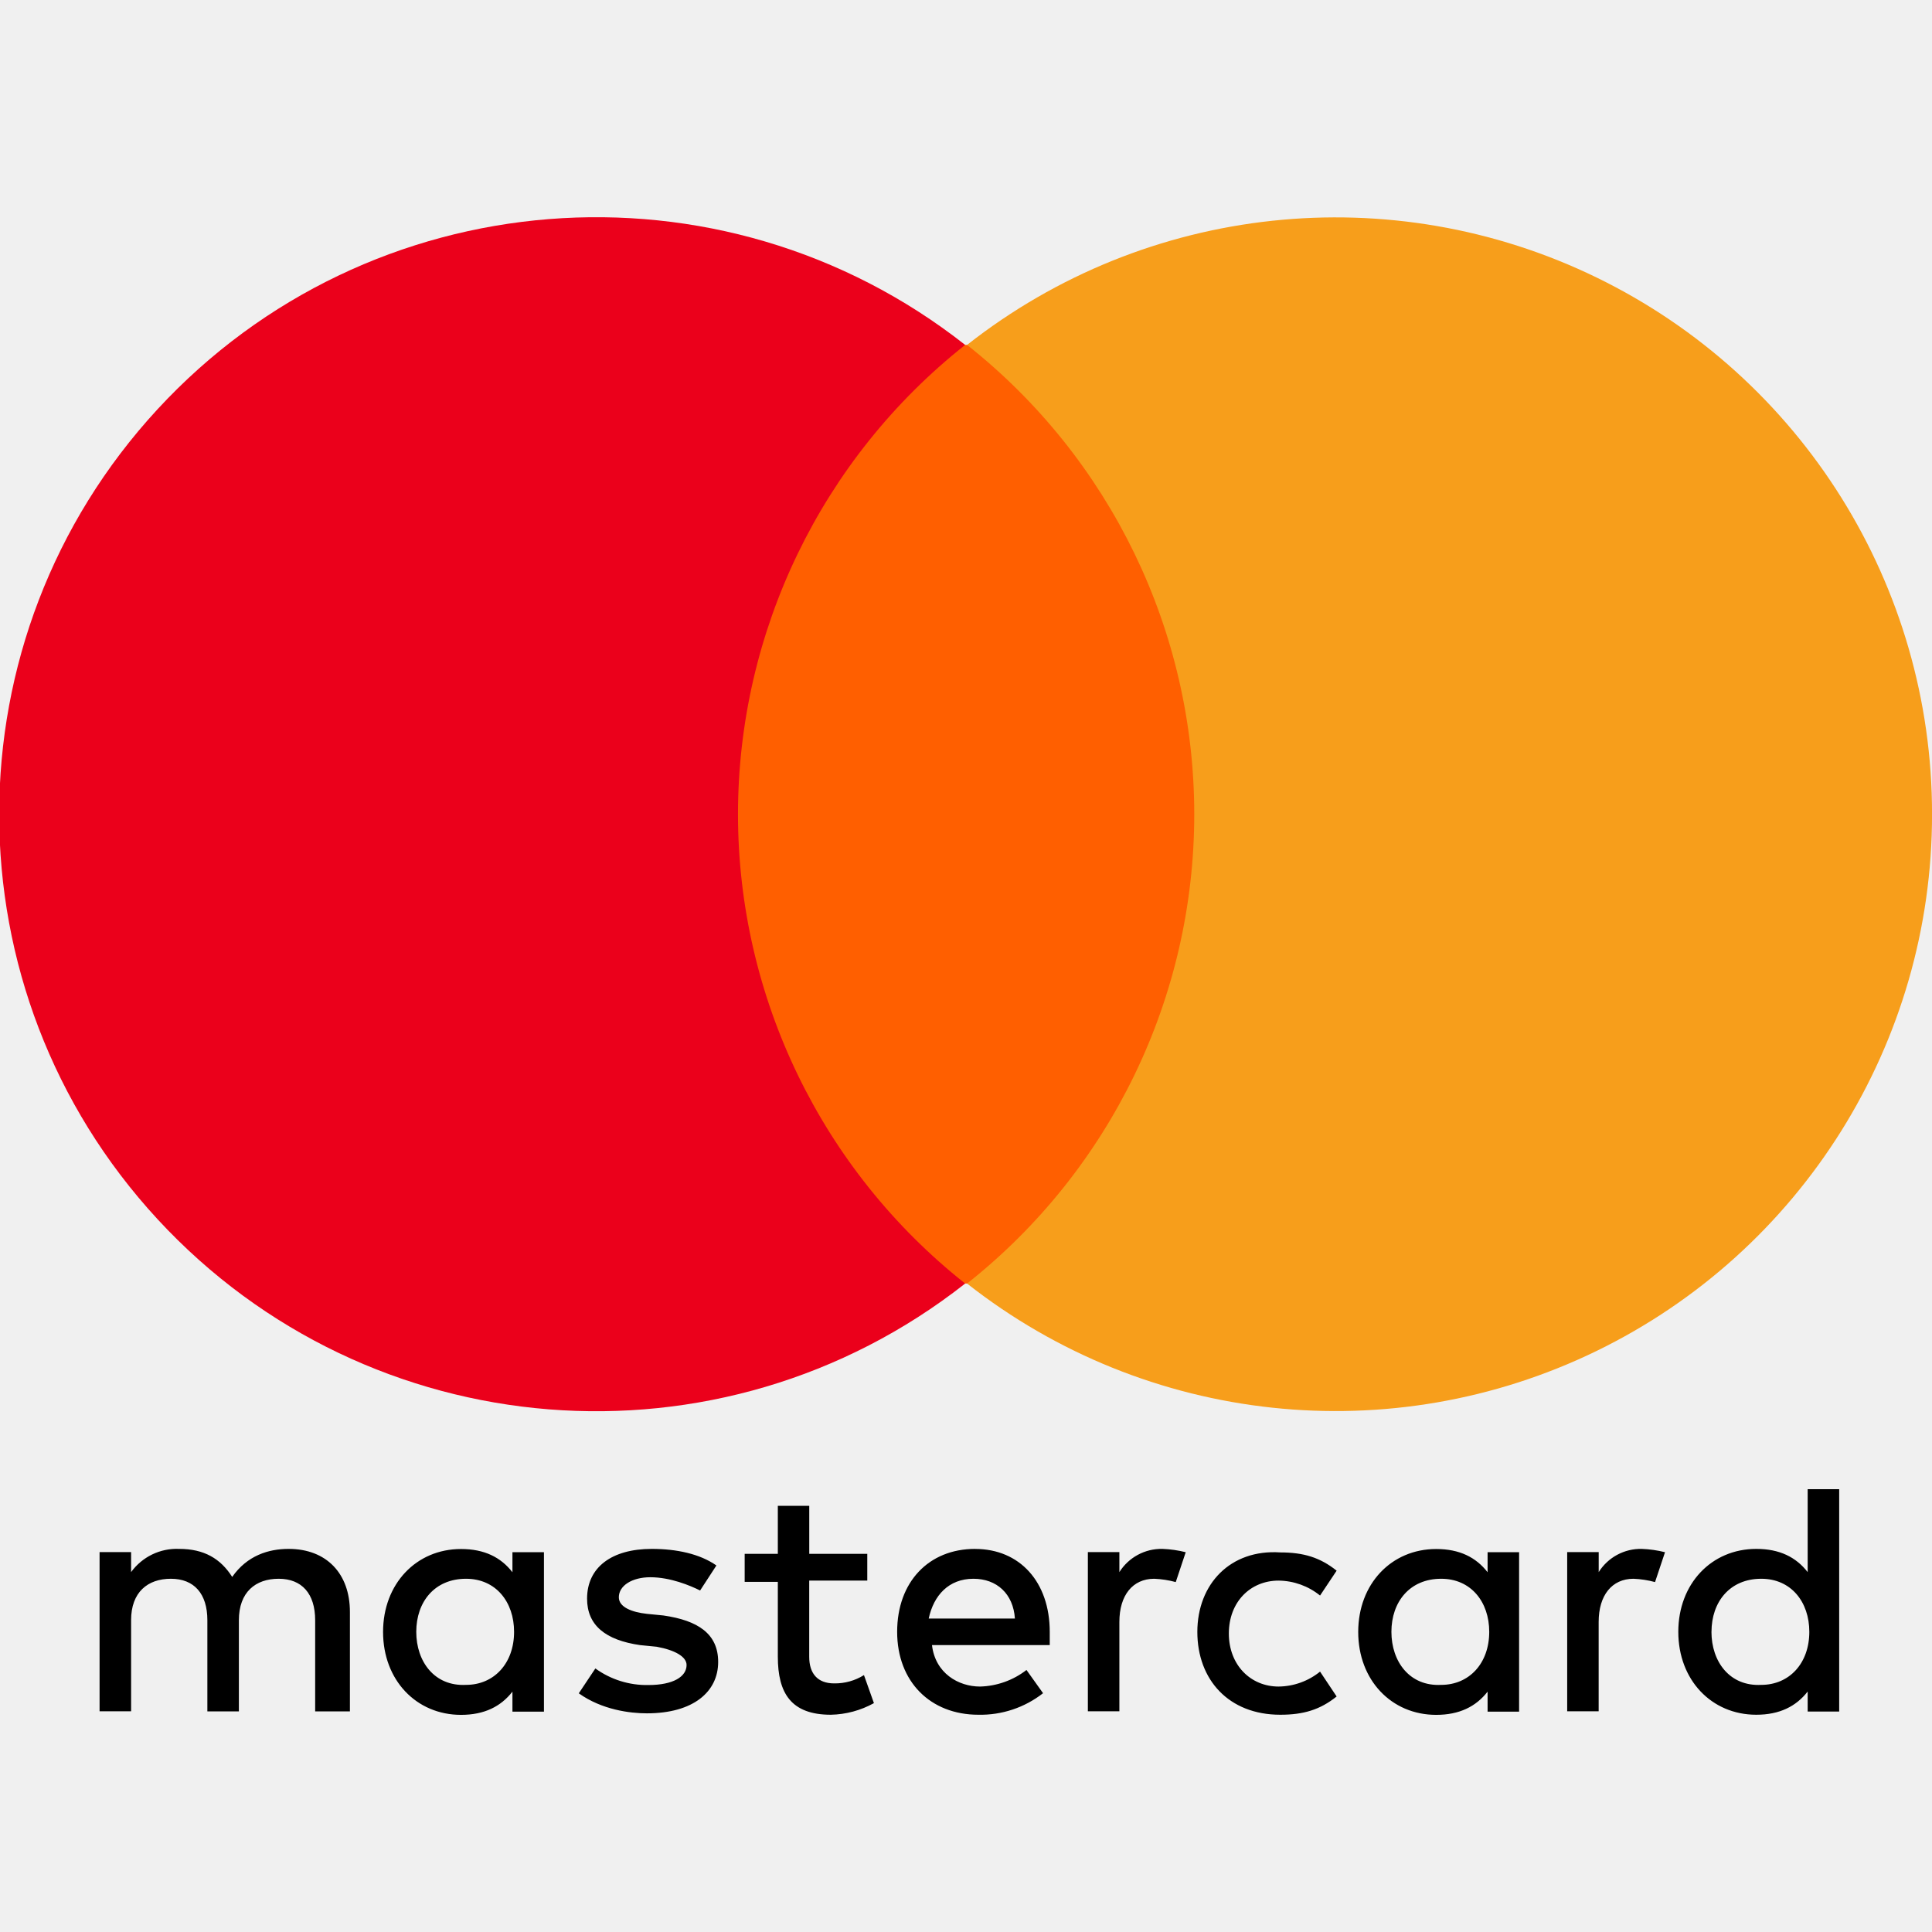
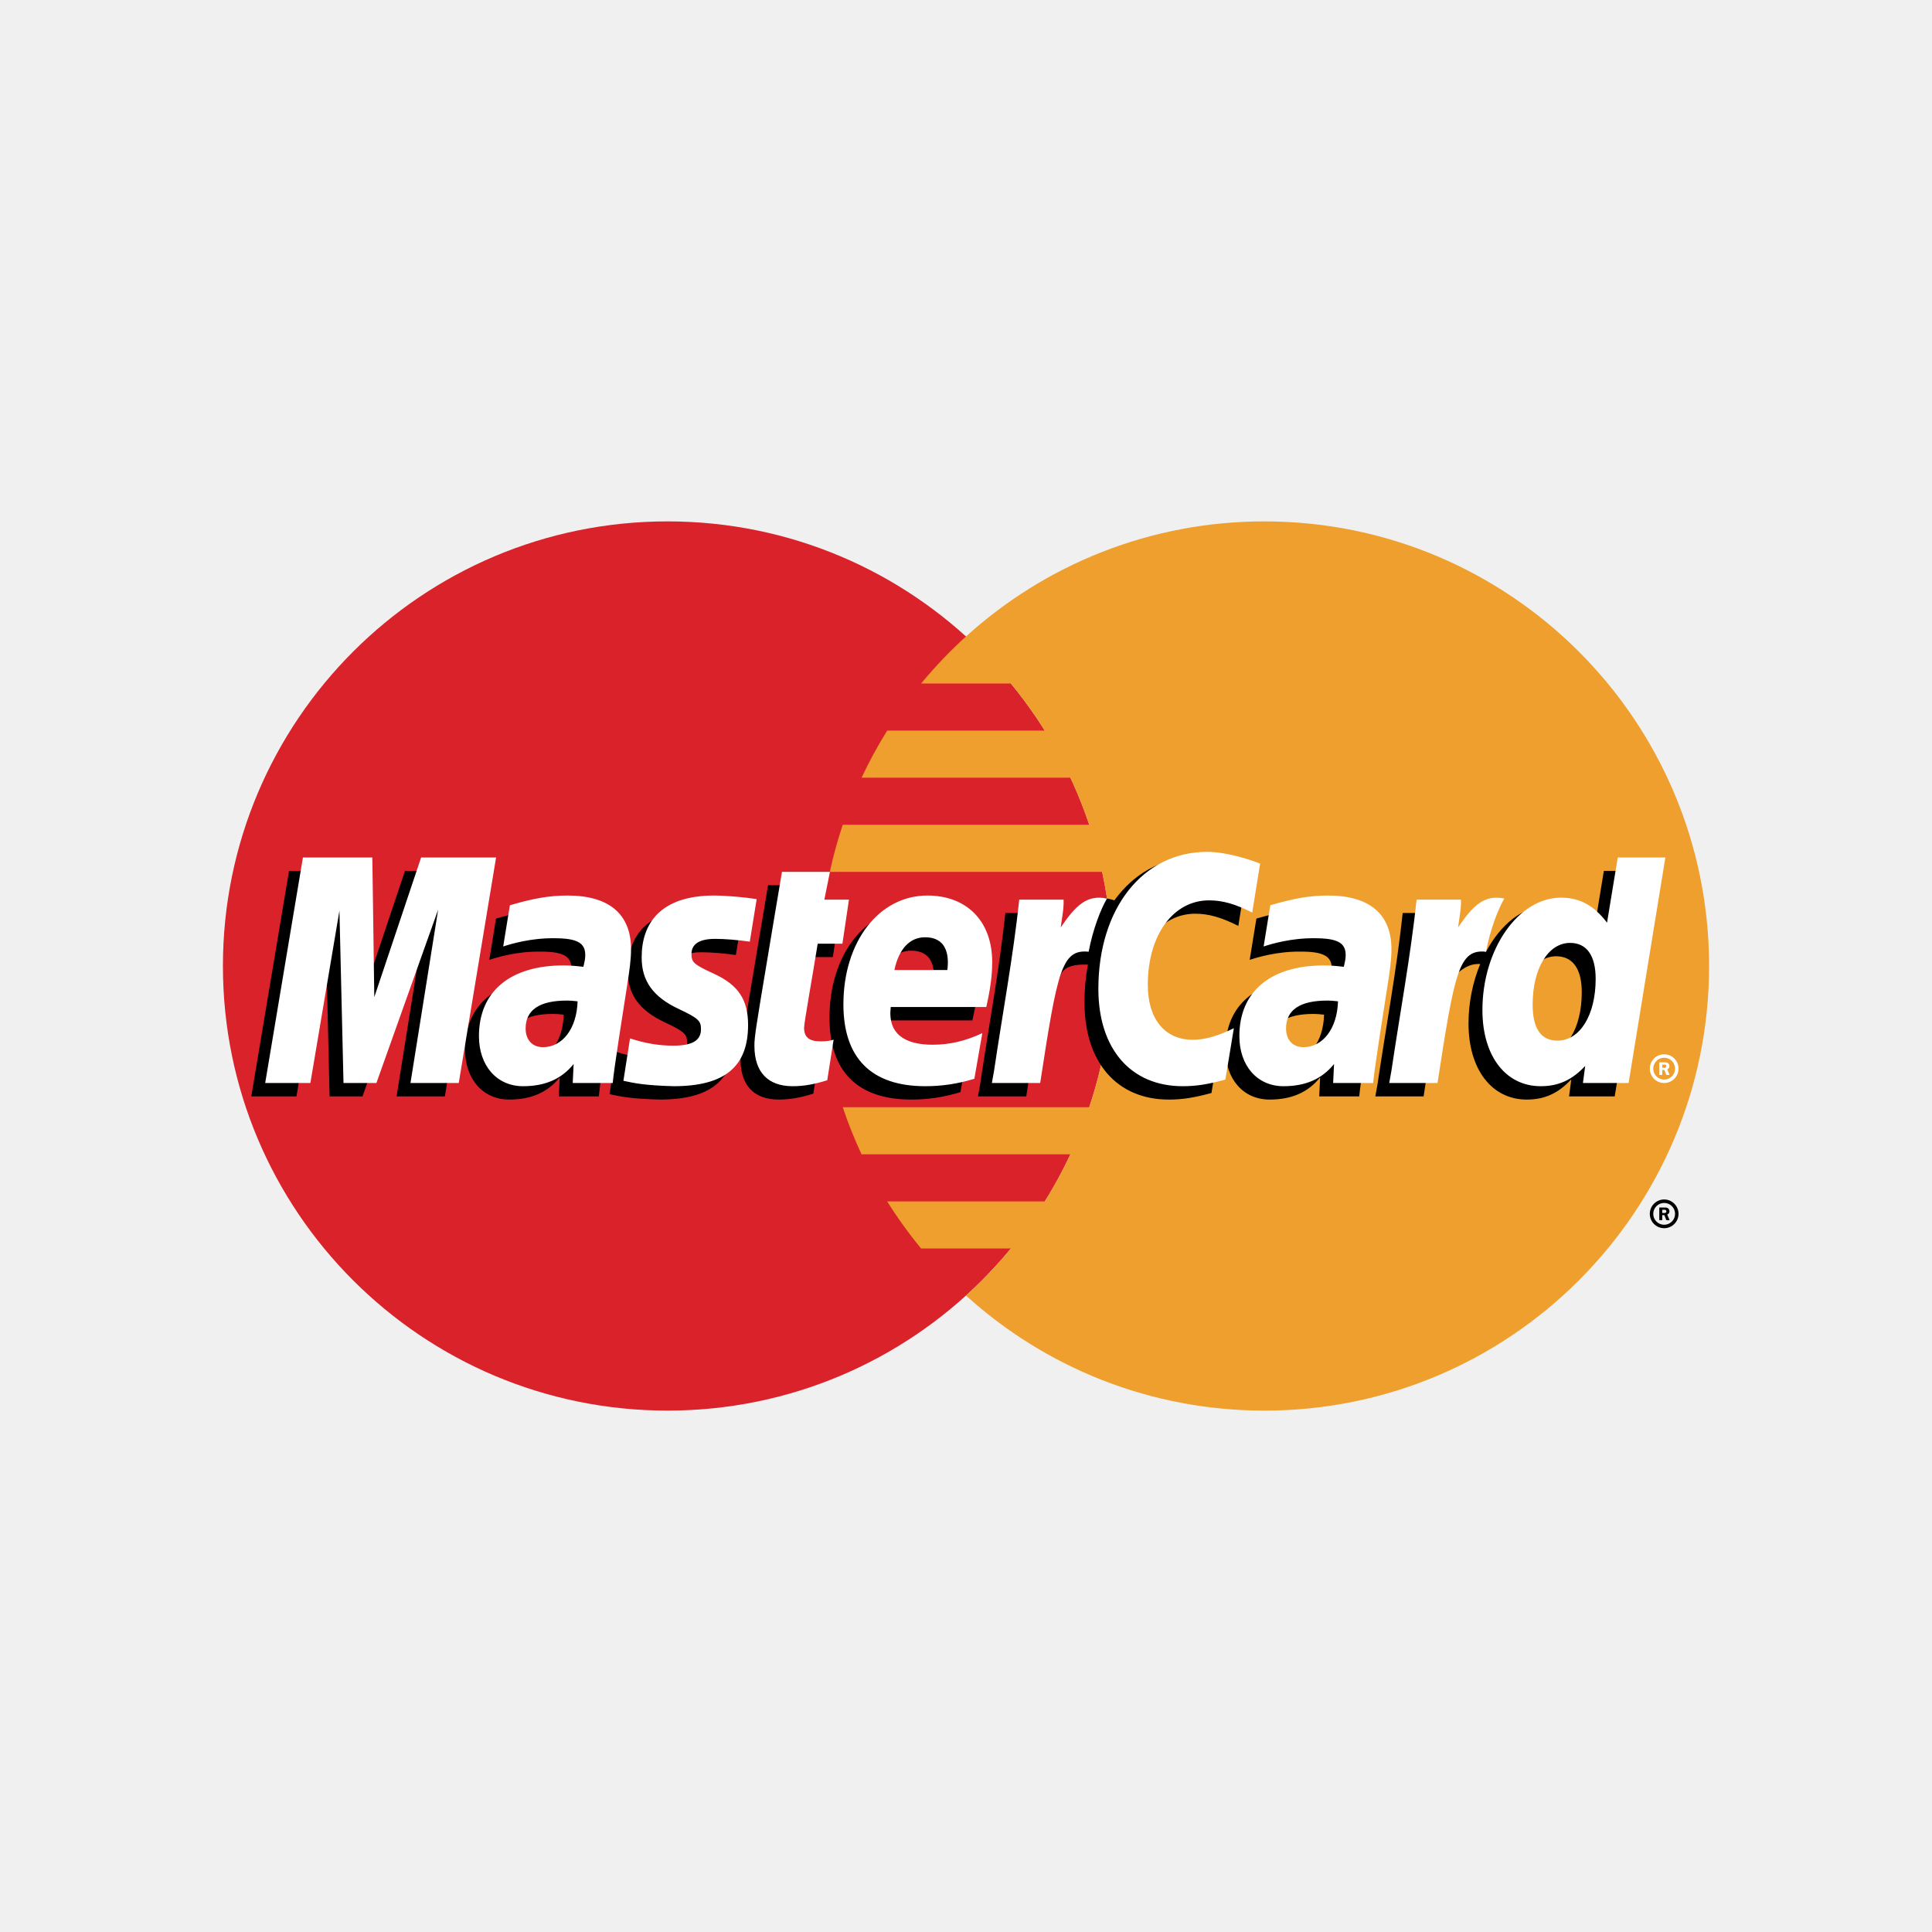
- <svg xmlns="http://www.w3.org/2000/svg" width="800px" height="800px" viewBox="0 -54.25 482.51 482.51" id="Layer_1" data-name="Layer 1">
-   <g>
-     <path d="M220.13,421.67V396.82c0-9.53-5.8-15.74-15.32-15.74-5,0-10.35,1.66-14.08,7-2.9-4.56-7-7-13.25-7a14.07,14.07,0,0,0-12,5.8v-5h-7.87v39.76h7.87V398.89c0-7,4.14-10.35,9.94-10.35s9.11,3.73,9.11,10.35v22.78h7.87V398.89c0-7,4.14-10.35,9.94-10.35s9.11,3.73,9.11,10.35v22.78Zm129.22-39.35h-14.5v-12H327v12h-8.28v7H327V408c0,9.11,3.31,14.5,13.25,14.5A23.17,23.17,0,0,0,351,419.6l-2.49-7a13.63,13.63,0,0,1-7.46,2.07c-4.14,0-6.21-2.49-6.21-6.63V389h14.5v-6.63Zm73.72-1.24a12.39,12.39,0,0,0-10.77,5.8v-5h-7.87v39.76h7.87V399.31c0-6.63,3.31-10.77,8.7-10.77a24.24,24.24,0,0,1,5.38.83l2.49-7.46a28,28,0,0,0-5.8-.83Zm-111.41,4.14c-4.14-2.9-9.94-4.14-16.15-4.14-9.94,0-16.15,4.56-16.15,12.43,0,6.63,4.56,10.35,13.25,11.6l4.14.41c4.56.83,7.46,2.49,7.46,4.56,0,2.9-3.31,5-9.53,5a21.84,21.84,0,0,1-13.25-4.14l-4.14,6.21c5.8,4.14,12.84,5,17,5,11.6,0,17.81-5.38,17.81-12.84,0-7-5-10.35-13.67-11.6l-4.14-.41c-3.73-.41-7-1.66-7-4.14,0-2.9,3.31-5,7.87-5,5,0,9.94,2.07,12.43,3.31Zm120.11,16.57c0,12,7.87,20.71,20.71,20.71,5.8,0,9.94-1.24,14.08-4.56l-4.14-6.21a16.74,16.74,0,0,1-10.35,3.73c-7,0-12.43-5.38-12.43-13.25S445,389,452.07,389a16.74,16.74,0,0,1,10.35,3.73l4.14-6.21c-4.14-3.31-8.28-4.56-14.08-4.56-12.43-.83-20.71,7.87-20.71,19.88h0Zm-55.5-20.71c-11.6,0-19.47,8.28-19.47,20.71s8.28,20.71,20.29,20.71a25.33,25.33,0,0,0,16.15-5.38l-4.14-5.8a19.79,19.79,0,0,1-11.6,4.14c-5.38,0-11.18-3.31-12-10.35h29.41v-3.31c0-12.43-7.46-20.71-18.64-20.71h0Zm-.41,7.46c5.8,0,9.94,3.73,10.35,9.94H364.68c1.24-5.8,5-9.94,11.18-9.94ZM268.59,401.79V381.91h-7.87v5c-2.9-3.73-7-5.8-12.84-5.8-11.18,0-19.47,8.7-19.47,20.71s8.28,20.71,19.47,20.71c5.8,0,9.94-2.07,12.84-5.8v5h7.87V401.79Zm-31.89,0c0-7.46,4.56-13.25,12.43-13.25,7.46,0,12,5.8,12,13.25,0,7.87-5,13.25-12,13.25-7.87.41-12.43-5.8-12.43-13.25Zm306.08-20.71a12.39,12.39,0,0,0-10.77,5.8v-5h-7.87v39.76H532V399.31c0-6.63,3.31-10.77,8.7-10.77a24.24,24.24,0,0,1,5.38.83l2.49-7.46a28,28,0,0,0-5.8-.83Zm-30.65,20.71V381.91h-7.87v5c-2.9-3.73-7-5.8-12.84-5.8-11.18,0-19.47,8.7-19.47,20.71s8.28,20.71,19.47,20.71c5.8,0,9.94-2.07,12.84-5.8v5h7.87V401.79Zm-31.89,0c0-7.46,4.56-13.25,12.43-13.25,7.46,0,12,5.8,12,13.25,0,7.87-5,13.25-12,13.25-7.87.41-12.43-5.8-12.43-13.25Zm111.83,0V366.17h-7.87v20.71c-2.9-3.73-7-5.8-12.84-5.8-11.18,0-19.47,8.7-19.47,20.71s8.28,20.71,19.47,20.71c5.8,0,9.94-2.07,12.84-5.8v5h7.87V401.79Zm-31.89,0c0-7.46,4.56-13.25,12.43-13.25,7.46,0,12,5.8,12,13.25,0,7.87-5,13.25-12,13.25C564.73,415.46,560.17,409.25,560.17,401.79Z" transform="translate(-132.74 -48.5)" />
-     <g>
-       <rect x="169.81" y="31.89" width="143.72" height="234.42" fill="#ff5f00" />
-       <path d="M317.05,197.6A149.5,149.5,0,0,1,373.79,80.39a149.1,149.1,0,1,0,0,234.42A149.5,149.5,0,0,1,317.05,197.6Z" transform="translate(-132.74 -48.5)" fill="#eb001b" />
-       <path d="M615.26,197.6a148.95,148.95,0,0,1-241,117.21,149.43,149.43,0,0,0,0-234.42,148.95,148.95,0,0,1,241,117.21Z" transform="translate(-132.74 -48.5)" fill="#f79e1b" />
-     </g>
-   </g>
+ <svg xmlns="http://www.w3.org/2000/svg" width="800px" height="800px" viewBox="0 -140 780 780" enable-background="new 0 0 780 500" version="1.1" xml:space="preserve">
+   <path d="m449.01 250c0 99.143-80.371 179.5-179.51 179.5s-179.5-80.361-179.5-179.5c0-99.133 80.362-179.5 179.5-179.5 99.137 0 179.51 80.371 179.51 179.5" fill="#D9222A" />
+   <path d="m510.49 70.496c-46.379 0-88.643 17.596-120.5 46.467-6.49 5.889-12.548 12.237-18.125 18.996h36.267c4.965 6.037 9.536 12.387 13.685 19.012h-63.635c-3.827 6.122-7.281 12.469-10.342 19.008h84.313c2.894 6.185 5.431 12.53 7.601 19.004h-99.513c-2.09 6.234-3.832 12.58-5.217 19.008h109.94c2.689 12.49 4.045 25.231 4.042 38.008 0 19.935-3.254 39.112-9.254 57.021h-99.513c2.164 6.477 4.7 12.824 7.596 19.008h84.316c-3.063 6.541-6.519 12.889-10.347 19.013h-63.625c4.147 6.62 8.719 12.966 13.685 18.996h36.259c-5.57 6.772-11.63 13.127-18.13 19.013 31.857 28.866 74.117 46.454 120.5 46.454 99.139 0 179.51-80.361 179.51-179.5 0-99.129-80.371-179.5-179.51-179.5" fill="#EE9F2D" />
+   <path d="m666.07 350.06c0-3.199 2.592-5.801 5.796-5.801s5.796 2.602 5.796 5.801-2.592 5.801-5.796 5.801-5.796-2.602-5.796-5.801zm5.796 4.408c2.434-1e-3 4.407-1.974 4.408-4.408 0-2.432-1.971-4.402-4.402-4.404h-6e-3c-2.429-3e-3 -4.4 1.963-4.404 4.391v0.014c-2e-3 2.433 1.968 4.406 4.4 4.408 1e-3 -1e-3 3e-3 -1e-3 4e-3 -1e-3zm-0.783-1.86h-1.187v-5.096h2.149c0.45 0 0.908 0 1.305 0.254 0.413 0.279 0.646 0.771 0.646 1.279 0 0.571-0.338 1.104-0.884 1.312l0.938 2.25h-1.315l-0.779-2.017h-0.871l-2e-3 2.018zm0-2.89h0.658c0.246 0 0.505 0.021 0.726-0.1 0.195-0.125 0.296-0.359 0.296-0.584-5e-3 -0.209-0.112-0.402-0.288-0.518-0.207-0.129-0.536-0.101-0.758-0.101h-0.634v1.303zm-443.5-80.063c-2.046-0.238-2.945-0.301-4.35-0.301-11.046 0-16.638 3.787-16.638 11.268 0 4.611 2.729 7.545 6.987 7.545 7.939 0 13.659-7.559 14.001-18.512zm14.171 32.996h-16.146l0.371-7.676c-4.926 6.065-11.496 8.949-20.426 8.949-10.563 0-17.804-8.25-17.804-20.229 0-18.024 12.596-28.541 34.217-28.541 2.208 0 5.042 0.199 7.941 0.57 0.604-2.441 0.763-3.488 0.763-4.801 0-4.908-3.396-6.737-12.5-6.737-9.533-0.108-17.396 2.271-20.625 3.333 0.204-1.229 2.7-16.659 2.7-16.659 9.712-2.846 16.116-3.917 23.325-3.917 16.732 0 25.596 7.513 25.579 21.712 0.033 3.805-0.597 8.5-1.579 14.671-1.691 10.734-5.32 33.721-5.816 39.325zm-62.158 0h-19.487l11.162-69.997-24.925 69.997h-13.279l-1.642-69.597-11.733 69.597h-18.242l15.237-91.056h28.021l1.7 50.968 17.092-50.968h31.167l-15.071 91.056m354.97-32.996c-2.037-0.238-2.941-0.301-4.342-0.301-11.041 0-16.634 3.787-16.634 11.268 0 4.611 2.726 7.545 6.983 7.545 7.94 0 13.664-7.559 13.993-18.512zm14.184 32.996h-16.146l0.366-7.676c-4.926 6.065-11.5 8.949-20.422 8.949-10.565 0-17.8-8.25-17.8-20.229 0-18.024 12.588-28.541 34.213-28.541 2.208 0 5.037 0.199 7.934 0.57 0.604-2.441 0.763-3.488 0.763-4.801 0-4.908-3.392-6.737-12.496-6.737-9.533-0.108-17.387 2.271-20.629 3.333 0.204-1.229 2.709-16.659 2.709-16.659 9.712-2.846 16.112-3.917 23.313-3.917 16.74 0 25.604 7.513 25.587 21.712 0.032 3.805-0.597 8.5-1.579 14.671-1.684 10.734-5.321 33.721-5.813 39.325zm-220.39-1.125c-5.333 1.679-9.491 2.398-14 2.398-9.962 0-15.399-5.725-15.399-16.267-0.142-3.271 1.433-11.88 2.671-19.737 1.125-6.917 8.449-50.529 8.449-50.529h19.371l-2.263 11.208h11.699l-2.642 17.796h-11.742c-2.25 14.083-5.454 31.625-5.491 33.95 0 3.816 2.037 5.483 6.671 5.483 2.221 0 3.94-0.227 5.254-0.7l-2.578 16.398m59.392-0.6c-6.654 2.034-13.075 3.017-19.879 3-21.684-0.021-32.987-11.346-32.987-33.032 0-25.313 14.38-43.947 33.899-43.947 15.971 0 26.171 10.433 26.171 26.796 0 5.429-0.7 10.729-2.388 18.212h-38.574c-1.305 10.741 5.57 15.217 16.837 15.217 6.935 0 13.188-1.429 20.142-4.663l-3.221 18.417zm-10.888-43.9c0.107-1.543 2.055-13.217-9.013-13.217-6.171 0-10.583 4.704-12.38 13.217h21.393zm-123.42-5.017c0 9.367 4.542 15.826 14.842 20.676 7.892 3.709 9.112 4.81 9.112 8.17 0 4.617-3.479 6.701-11.191 6.701-5.813 0-11.221-0.908-17.458-2.922 0 0-2.563 16.321-2.68 17.102 4.43 0.967 8.38 1.861 20.279 2.19 20.563 0 30.059-7.829 30.059-24.75 0-10.175-3.976-16.146-13.737-20.634-8.171-3.75-9.108-4.587-9.108-8.045 0-4.004 3.237-6.046 9.537-6.046 3.825 0 9.05 0.408 14 1.112l2.775-17.175c-5.046-0.8-12.696-1.442-17.15-1.442-21.801 1e-3 -29.347 11.388-29.28 25.063m229.09-23.116c5.412 0 10.458 1.421 17.412 4.921l3.188-19.763c-2.854-1.121-12.904-7.7-21.417-7.7-13.041 0-24.065 6.471-31.82 17.15-11.309-3.746-15.958 3.825-21.657 11.367l-5.063 1.179c0.383-2.483 0.729-4.95 0.612-7.446h-17.896c-2.445 22.917-6.778 46.128-10.171 69.075l-0.884 4.976h19.496c3.254-21.143 5.037-34.68 6.121-43.842l7.341-4.084c1.097-4.078 4.529-5.458 11.417-5.291-0.926 5.008-1.389 10.091-1.383 15.184 0 24.225 13.07 39.308 34.05 39.308 5.404 0 10.041-0.712 17.221-2.658l3.43-20.759c-6.458 3.181-11.759 4.677-16.559 4.677-11.329 0-18.184-8.363-18.184-22.185 0-20.051 10.196-34.109 24.746-34.109" />
+   <path d="m185.21 297.24h-19.491l11.171-69.988-24.926 69.988h-13.283l-1.642-69.588-11.733 69.588h-18.241l15.237-91.042h28.021l0.788 56.362 18.904-56.362h30.267l-15.072 91.042" fill="#ffffff" />
+   <path d="m647.52 211.6l-4.321 26.309c-5.329-7.013-11.054-12.088-18.612-12.088-9.833 0-18.783 7.455-24.642 18.425-8.158-1.692-16.597-4.563-16.597-4.563l-4e-3 0.067c0.658-6.134 0.921-9.875 0.862-11.146h-17.9c-2.438 22.917-6.771 46.128-10.157 69.075l-0.893 4.976h19.492c2.633-17.096 4.648-31.291 6.133-42.551 6.658-6.016 9.992-11.266 16.721-10.916-2.979 7.205-4.725 15.503-4.725 24.017 0 18.513 9.366 30.725 23.533 30.725 7.142 0 12.621-2.462 17.967-8.171l-0.913 6.884h18.435l14.842-91.042-19.221-1e-3zm-24.371 73.941c-6.634 0-9.983-4.908-9.983-14.596 0-14.555 6.271-24.875 15.112-24.875 6.695 0 10.32 5.104 10.32 14.509 1e-3 14.679-6.37 24.962-15.449 24.962z" />
+   <path d="m233.19 264.26c-2.042-0.236-2.946-0.299-4.346-0.299-11.046 0-16.634 3.787-16.634 11.266 0 4.604 2.729 7.547 6.979 7.547 7.947-1e-3 13.668-7.559 14.001-18.514zm14.178 32.984h-16.146l0.367-7.663c-4.921 6.054-11.5 8.95-20.421 8.95-10.567 0-17.805-8.25-17.805-20.229 0-18.032 12.592-28.542 34.217-28.542 2.208 0 5.042 0.2 7.938 0.571 0.604-2.441 0.763-3.487 0.763-4.808 0-4.909-3.392-6.729-12.496-6.729-9.537-0.108-17.396 2.271-20.629 3.321 0.204-1.225 2.7-16.637 2.7-16.637 9.708-2.858 16.12-3.929 23.32-3.929 16.737 0 25.604 7.517 25.588 21.704 0.029 3.821-0.604 8.513-1.584 14.675-1.687 10.724-5.319 33.724-5.812 39.316zm261.38-88.592l-3.191 19.767c-6.95-3.496-12-4.92-17.407-4.92-14.551 0-24.75 14.058-24.75 34.106 0 13.821 6.857 22.181 18.184 22.181 4.8 0 10.096-1.492 16.554-4.675l-3.421 20.75c-7.184 1.957-11.816 2.67-17.225 2.67-20.977 0-34.051-15.084-34.051-39.309 0-32.55 18.059-55.3 43.888-55.3 8.507 1e-3 18.561 3.609 21.419 4.73m31.443 55.608c-2.041-0.236-2.941-0.299-4.347-0.299-11.041 0-16.633 3.787-16.633 11.266 0 4.604 2.729 7.547 6.983 7.547 7.938-1e-3 13.663-7.559 13.997-18.514zm14.178 32.984h-16.15l0.371-7.663c-4.925 6.054-11.5 8.95-20.421 8.95-10.563 0-17.804-8.25-17.804-20.229 0-18.032 12.596-28.542 34.212-28.542 2.213 0 5.042 0.2 7.941 0.571 0.601-2.441 0.763-3.487 0.763-4.808 0-4.909-3.393-6.729-12.495-6.729-9.533-0.108-17.396 2.271-20.63 3.321 0.204-1.225 2.704-16.637 2.704-16.637 9.709-2.858 16.116-3.929 23.316-3.929 16.741 0 25.604 7.517 25.583 21.704 0.033 3.821-0.596 8.513-1.579 14.675-1.682 10.724-5.323 33.724-5.811 39.316zm-220.39-1.121c-5.338 1.679-9.496 2.408-14 2.408-9.962 0-15.399-5.726-15.399-16.268-0.138-3.279 1.438-11.88 2.675-19.736 1.12-6.926 8.445-50.534 8.445-50.534h19.368l-2.26 11.212h9.941l-2.646 17.788h-9.975c-2.25 14.092-5.463 31.62-5.496 33.95 0 3.83 2.041 5.482 6.671 5.482 2.221 0 3.938-0.216 5.254-0.691l-2.578 16.389m59.391-0.592c-6.65 2.033-13.079 3.012-19.879 3-21.685-0.021-32.987-11.346-32.987-33.033 0-25.321 14.379-43.95 33.899-43.95 15.971 0 26.171 10.429 26.171 26.8 0 5.434-0.7 10.733-2.384 18.212h-38.574c-1.306 10.741 5.569 15.222 16.837 15.222 6.93 0 13.188-1.435 20.138-4.677l-3.221 18.426zm-10.891-43.912c0.116-1.538 2.06-13.217-9.013-13.217-6.167 0-10.579 4.717-12.375 13.217h21.388zm-123.42-5.005c0 9.367 4.542 15.818 14.842 20.675 7.892 3.709 9.112 4.812 9.112 8.172 0 4.616-3.483 6.699-11.188 6.699-5.816 0-11.225-0.908-17.467-2.921 0 0-2.554 16.321-2.671 17.101 4.421 0.967 8.375 1.85 20.275 2.191 20.566 0 30.059-7.829 30.059-24.746 0-10.18-3.971-16.15-13.737-20.637-8.167-3.759-9.113-4.584-9.113-8.046 0-4 3.246-6.059 9.542-6.059 3.821 0 9.046 0.421 14.004 1.125l2.771-17.179c-5.042-0.8-12.692-1.441-17.146-1.441-21.804 0-29.346 11.379-29.283 25.066m398.45 50.63h-18.438l0.917-6.893c-5.347 5.717-10.825 8.18-17.968 8.18-14.166 0-23.528-12.213-23.528-30.726 0-24.63 14.521-45.392 31.708-45.392 7.559 0 13.279 3.087 18.604 10.096l4.325-26.308h19.221l-14.841 91.043zm-28.746-17.109c9.075 0 15.45-10.283 15.45-24.953 0-9.405-3.629-14.509-10.325-14.509-8.837 0-15.115 10.315-15.115 24.875-1e-3 9.686 3.357 14.587 9.99 14.587zm-56.842-56.929c-2.441 22.917-6.773 46.13-10.162 69.063l-0.892 4.976h19.491c6.972-45.275 8.658-54.117 19.588-53.009 1.742-9.267 4.982-17.383 7.399-21.479-8.163-1.7-12.721 2.913-18.688 11.675 0.471-3.788 1.333-7.467 1.162-11.225l-17.898-1e-3m-160.42 0c-2.446 22.917-6.779 46.13-10.167 69.063l-0.888 4.976h19.5c6.963-45.275 8.646-54.117 19.57-53.009 1.75-9.267 4.991-17.383 7.399-21.479-8.154-1.7-12.717 2.913-18.679 11.675 0.471-3.788 1.324-7.467 1.162-11.225l-17.897-1e-3m254.57 68.241c-4e-3 -3.199 2.586-5.795 5.784-5.799h0.012c3.197-4e-3 5.793 2.586 5.796 5.783v0.016c-1e-3 3.201-2.595 5.795-5.796 5.797-3.201-2e-3 -5.795-2.596-5.796-5.797zm5.796 4.405c2.431 2e-3 4.402-1.969 4.403-4.399v-4e-3c3e-3 -2.433-1.968-4.406-4.399-4.408h-4e-3c-2.435 1e-3 -4.407 1.974-4.408 4.408 2e-3 2.432 1.975 4.403 4.408 4.403zm-0.784-1.871h-1.188v-5.082h2.153c0.446 0 0.909 9e-3 1.296 0.254 0.417 0.283 0.654 0.767 0.654 1.274 0 0.575-0.337 1.112-0.888 1.317l0.941 2.236h-1.32l-0.779-2.009h-0.87l1e-3 2.01zm0-2.879h0.653c0.246 0 0.513 0.019 0.729-0.1 0.196-0.125 0.296-0.361 0.296-0.588-9e-3 -0.21-0.114-0.404-0.287-0.523-0.204-0.117-0.542-0.084-0.763-0.084h-0.629l1e-3 1.295z" fill="#ffffff" />
</svg>
